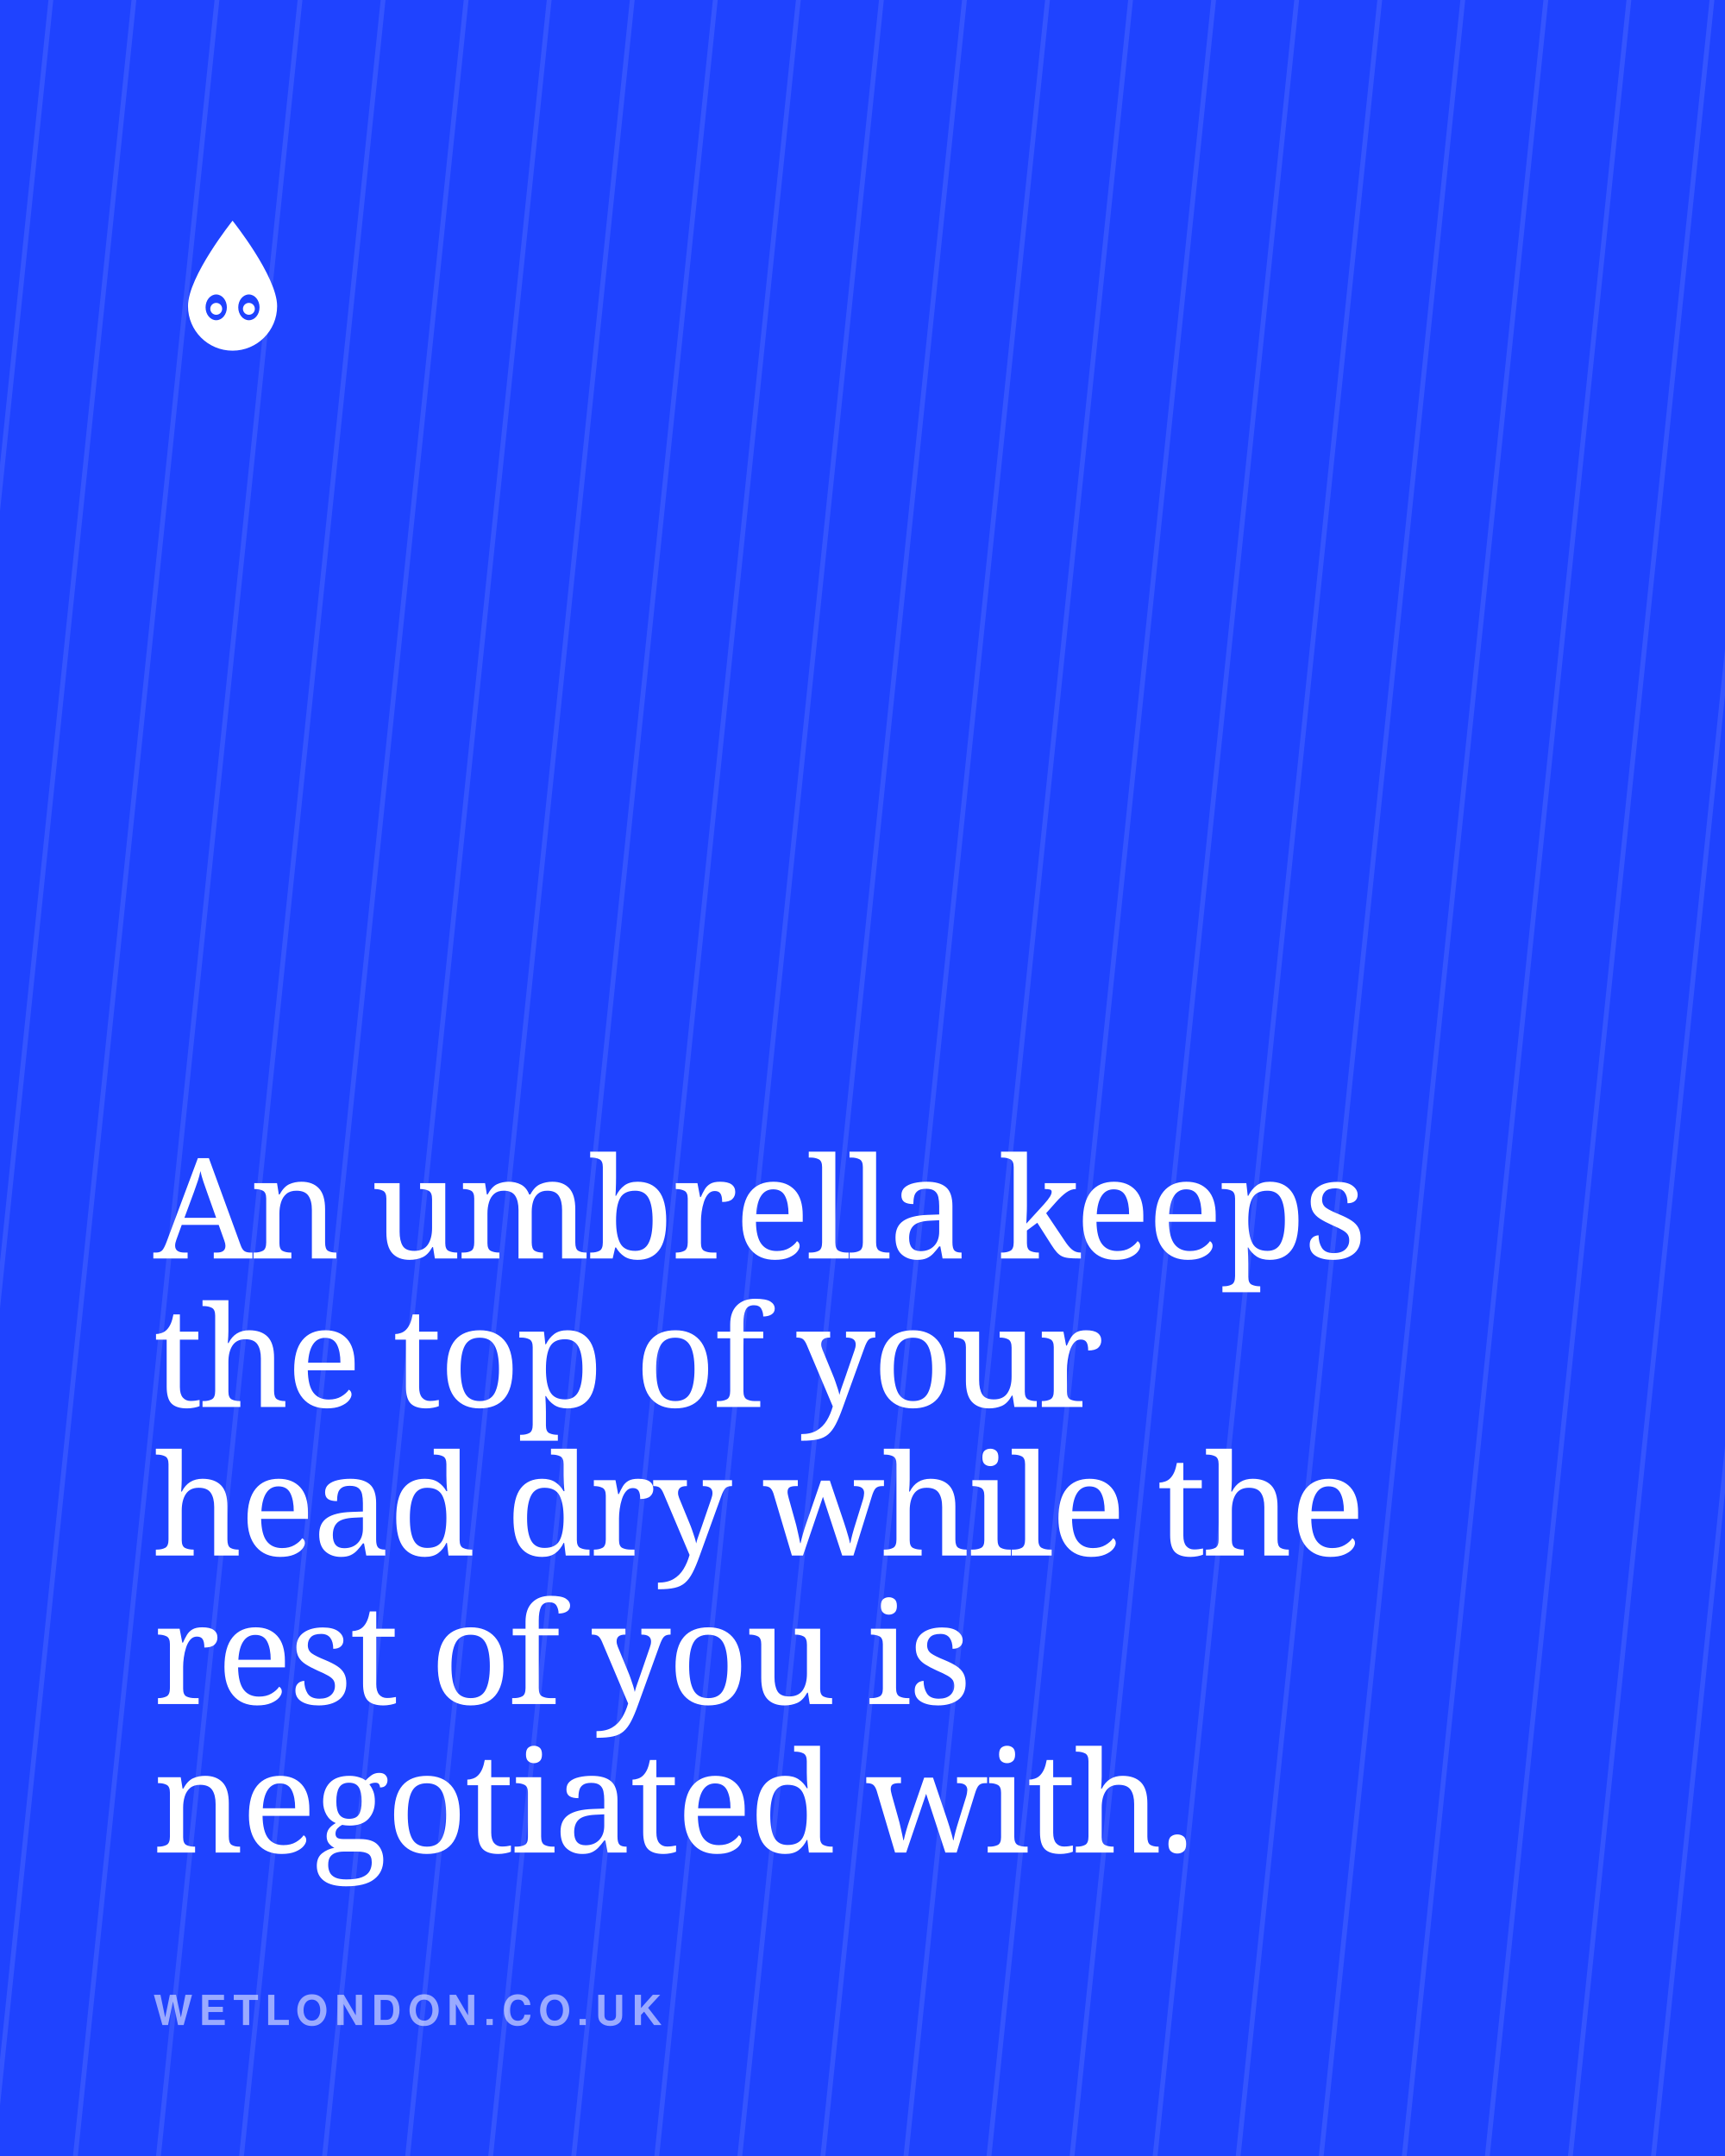
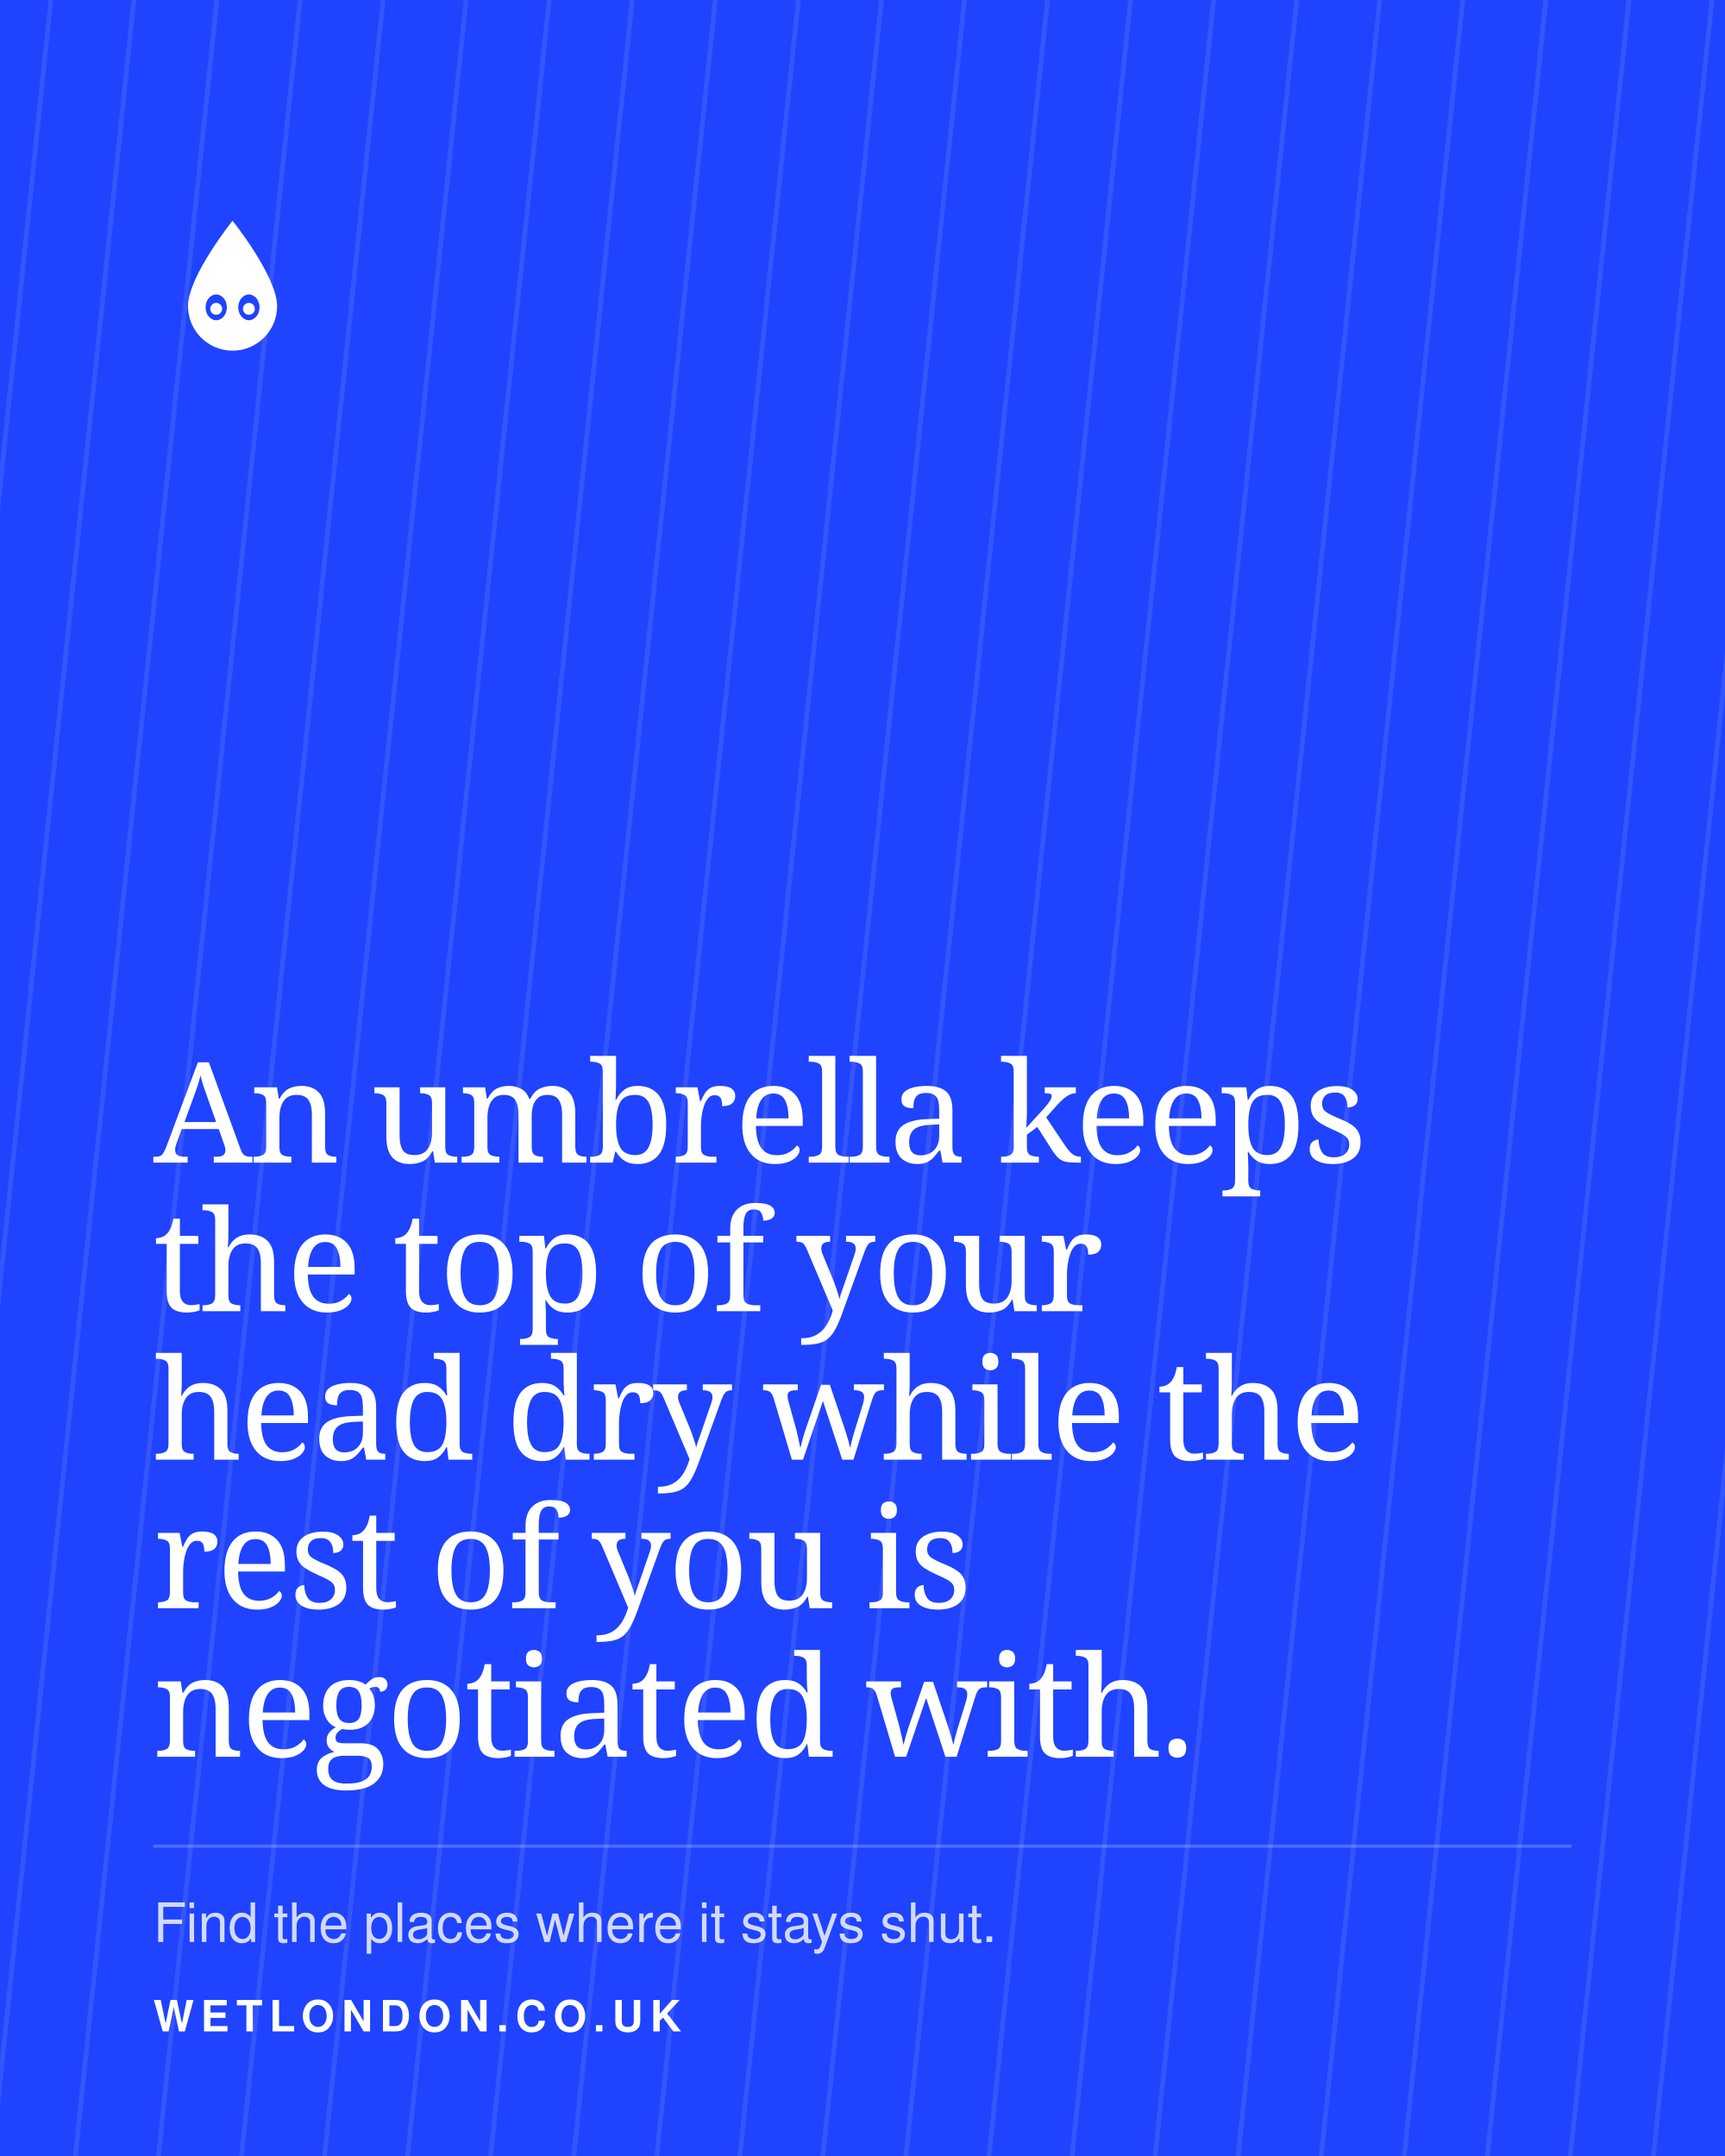
<svg xmlns="http://www.w3.org/2000/svg" width="1080" height="1350" viewBox="0 0 1080 1350">
  <rect width="1080" height="1350" fill="#1F43FF" />
  <g stroke="#FFFFFF" stroke-opacity="0.10" stroke-width="3">
    <line x1="-120" y1="-40" x2="-270" y2="1400" />
    <line x1="-68" y1="-40" x2="-218" y2="1400" />
    <line x1="-16" y1="-40" x2="-166" y2="1400" />
    <line x1="36" y1="-40" x2="-114" y2="1400" />
    <line x1="88" y1="-40" x2="-62" y2="1400" />
    <line x1="140" y1="-40" x2="-10" y2="1400" />
    <line x1="192" y1="-40" x2="42" y2="1400" />
    <line x1="244" y1="-40" x2="94" y2="1400" />
    <line x1="296" y1="-40" x2="146" y2="1400" />
    <line x1="348" y1="-40" x2="198" y2="1400" />
    <line x1="400" y1="-40" x2="250" y2="1400" />
    <line x1="452" y1="-40" x2="302" y2="1400" />
    <line x1="504" y1="-40" x2="354" y2="1400" />
    <line x1="556" y1="-40" x2="406" y2="1400" />
    <line x1="608" y1="-40" x2="458" y2="1400" />
    <line x1="660" y1="-40" x2="510" y2="1400" />
    <line x1="712" y1="-40" x2="562" y2="1400" />
    <line x1="764" y1="-40" x2="614" y2="1400" />
    <line x1="816" y1="-40" x2="666" y2="1400" />
    <line x1="868" y1="-40" x2="718" y2="1400" />
    <line x1="920" y1="-40" x2="770" y2="1400" />
    <line x1="972" y1="-40" x2="822" y2="1400" />
    <line x1="1024" y1="-40" x2="874" y2="1400" />
    <line x1="1076" y1="-40" x2="926" y2="1400" />
    <line x1="1128" y1="-40" x2="978" y2="1400" />
    <line x1="1180" y1="-40" x2="1030" y2="1400" />
  </g>
  <g transform="translate(96 132) scale(1.55)">
    <path d="M32 4c0 0 18 22.5 18 34.5a18 18 0 0 1-36 0C14 26.5 32 4 32 4Z" fill="#FFFFFF" />
    <ellipse cx="25.4" cy="39" rx="4.3" ry="5.2" fill="#1F43FF" />
    <ellipse cx="38.6" cy="39" rx="4.3" ry="5.2" fill="#1F43FF" />
    <circle cx="25.4" cy="39.6" r="2.4" fill="#FFFFFF" />
    <circle cx="38.6" cy="39.6" r="2.4" fill="#FFFFFF" />
  </g>
-   <text x="96" y="788" font-family="Newsreader, Georgia, serif" font-size="88" font-weight="400" fill="#FFFFFF" letter-spacing="-0.02em">An umbrella keeps</text>
-   <text x="96" y="881" font-family="Newsreader, Georgia, serif" font-size="88" font-weight="400" fill="#FFFFFF" letter-spacing="-0.02em">the top of your</text>
-   <text x="96" y="974" font-family="Newsreader, Georgia, serif" font-size="88" font-weight="400" fill="#FFFFFF" letter-spacing="-0.02em">head dry while the</text>
-   <text x="96" y="1067" font-family="Newsreader, Georgia, serif" font-size="88" font-weight="400" fill="#FFFFFF" letter-spacing="-0.02em">rest of you is</text>
-   <text x="96" y="1160" font-family="Newsreader, Georgia, serif" font-size="88" font-weight="400" fill="#FFFFFF" letter-spacing="-0.02em">negotiated with.</text>
-   <text x="96" y="1268" font-family="Archivo, Helvetica, Arial, sans-serif" font-size="26" font-weight="700" letter-spacing="0.16em" fill="#FFFFFF" fill-opacity="0.55">WETLONDON.CO.UK</text>
+   <text x="96" y="728" font-family="Newsreader, Georgia, serif" font-size="88" font-weight="400" fill="#FFFFFF" letter-spacing="-0.02em">An umbrella keeps</text>
+   <text x="96" y="821" font-family="Newsreader, Georgia, serif" font-size="88" font-weight="400" fill="#FFFFFF" letter-spacing="-0.02em">the top of your</text>
+   <text x="96" y="914" font-family="Newsreader, Georgia, serif" font-size="88" font-weight="400" fill="#FFFFFF" letter-spacing="-0.02em">head dry while the</text>
+   <text x="96" y="1007" font-family="Newsreader, Georgia, serif" font-size="88" font-weight="400" fill="#FFFFFF" letter-spacing="-0.02em">rest of you is</text>
+   <text x="96" y="1100" font-family="Newsreader, Georgia, serif" font-size="88" font-weight="400" fill="#FFFFFF" letter-spacing="-0.02em">negotiated with.</text>
+   <line x1="96" y1="1156" x2="984" y2="1156" stroke="#FFFFFF" stroke-opacity="0.22" stroke-width="2" />
+   <text x="96" y="1216" font-family="Archivo, Helvetica, Arial, sans-serif" font-size="34" font-weight="500" fill="#FFFFFF" fill-opacity="0.8">Find the places where it stays shut.</text>
+   <text x="96" y="1272" font-family="Archivo, Helvetica, Arial, sans-serif" font-size="27" font-weight="700" letter-spacing="0.16em" fill="#FFFFFF">WETLONDON.CO.UK</text>
</svg>
